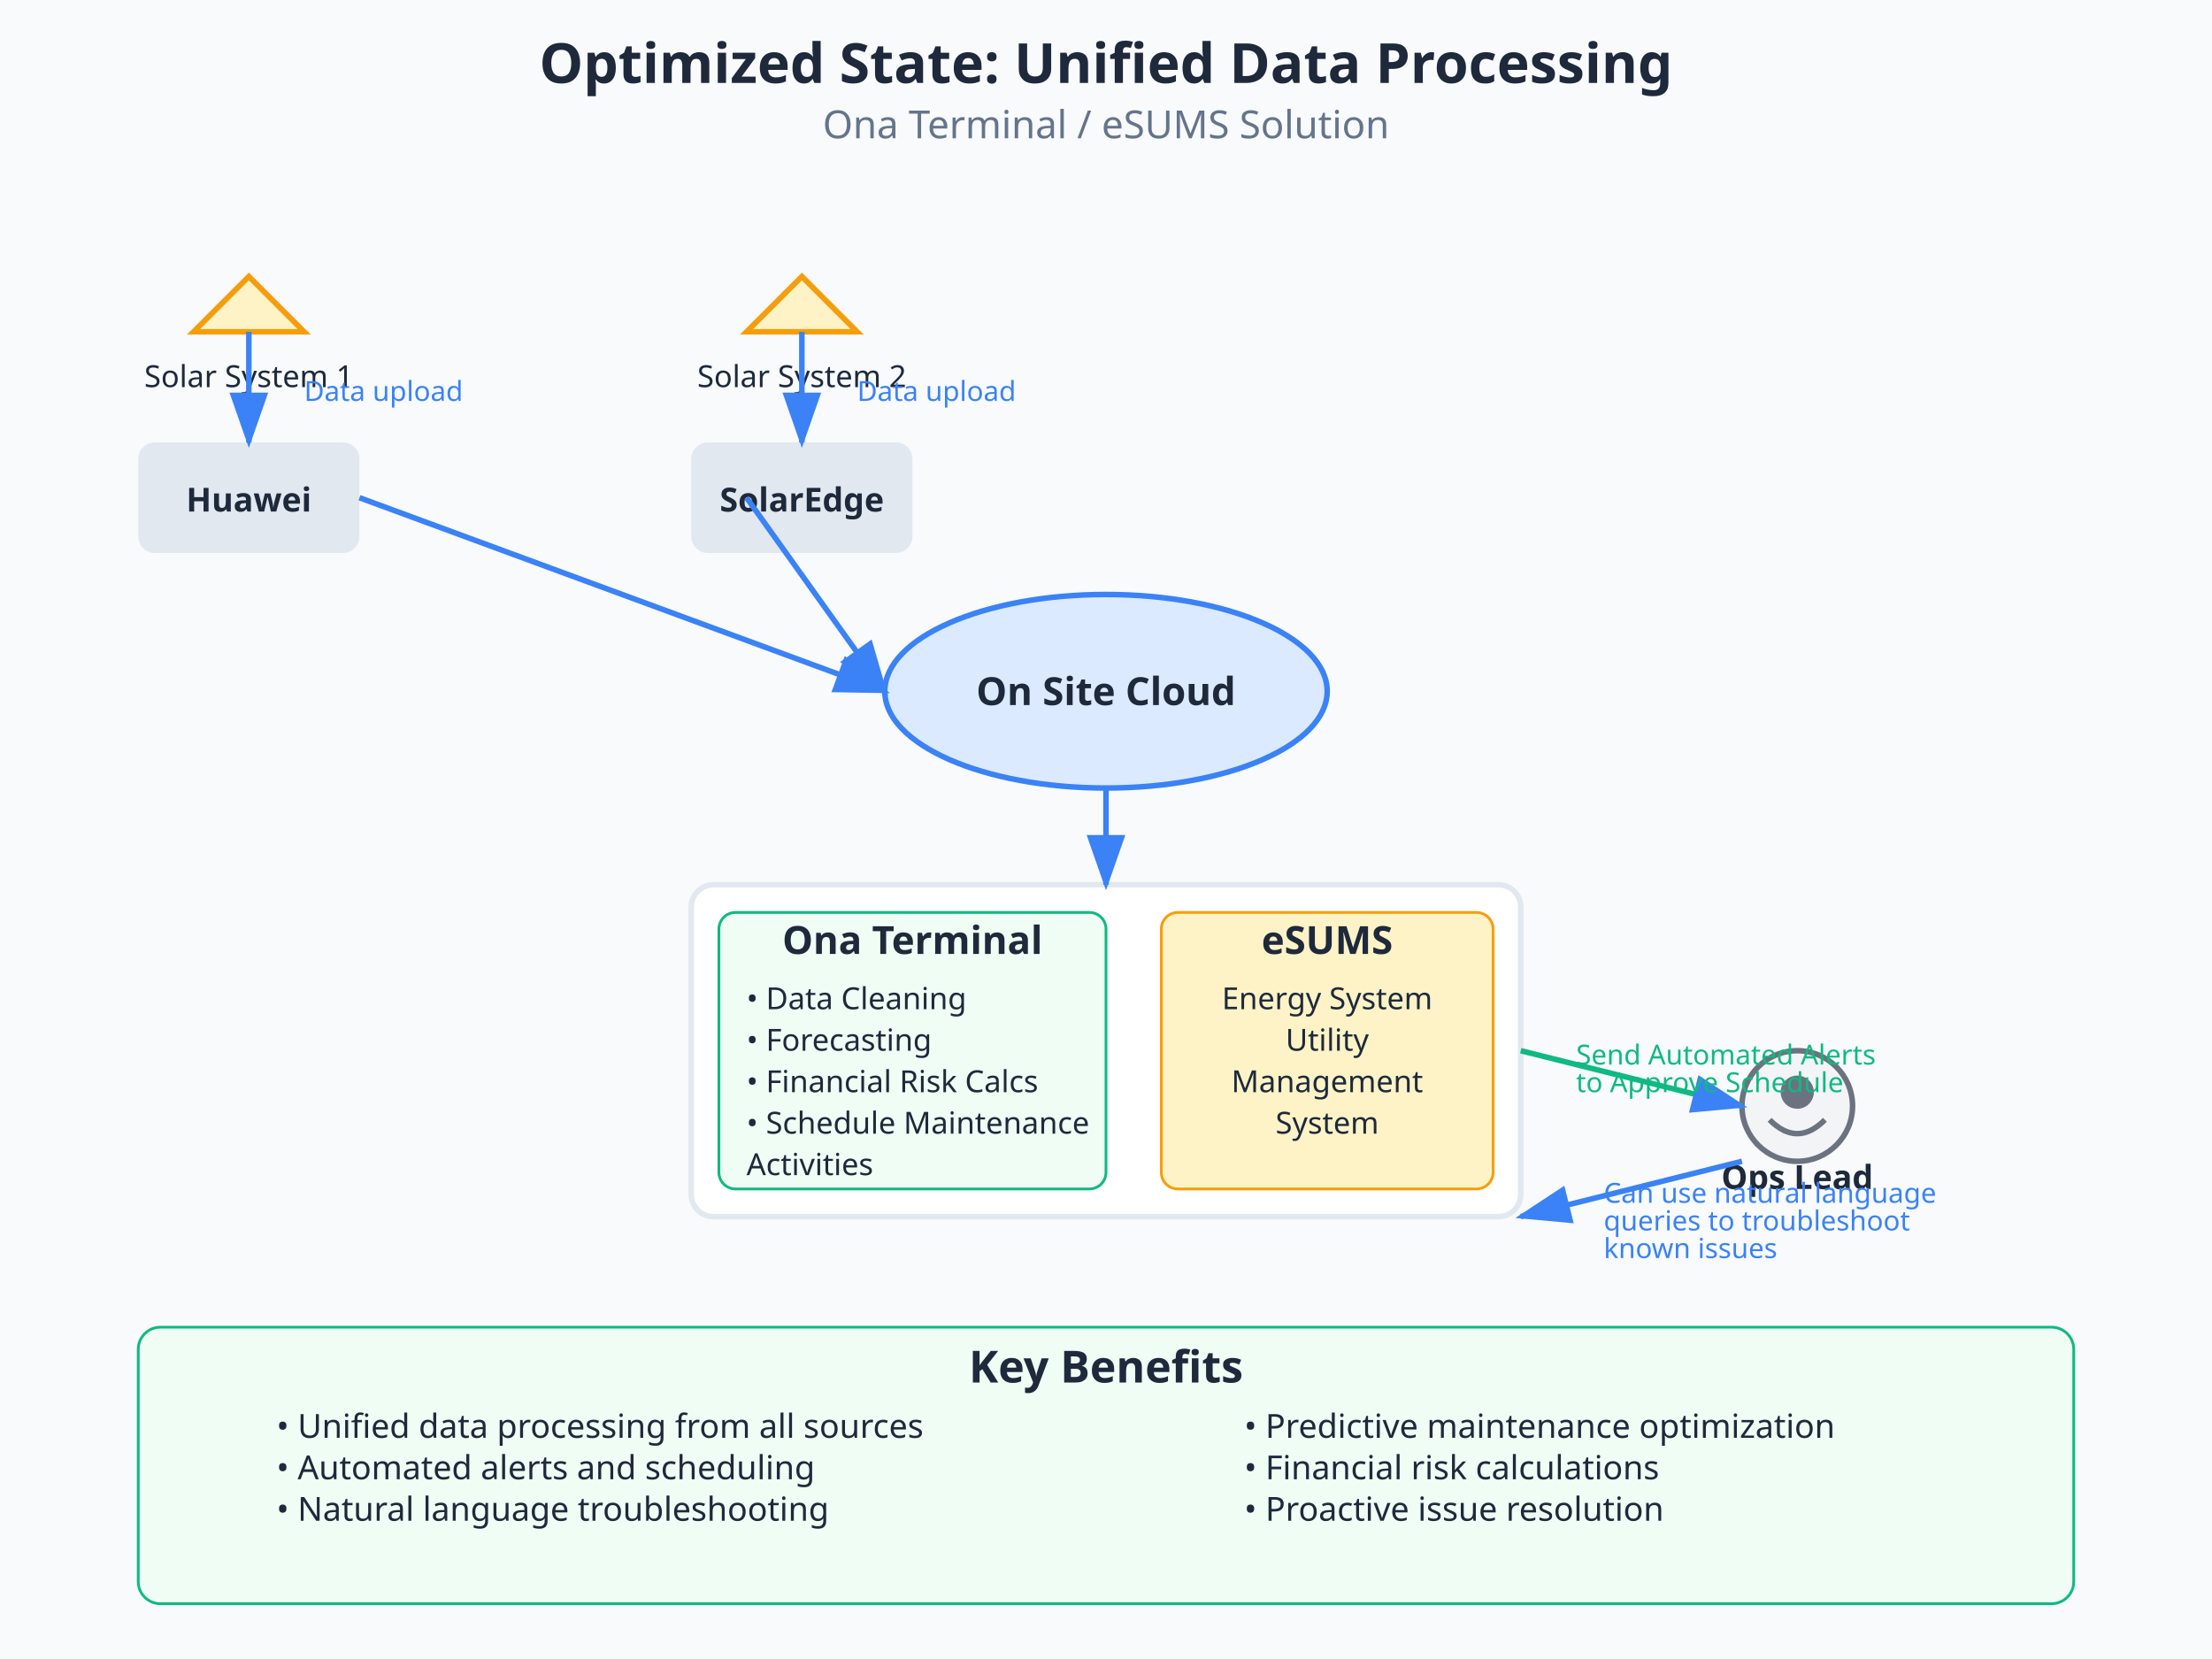
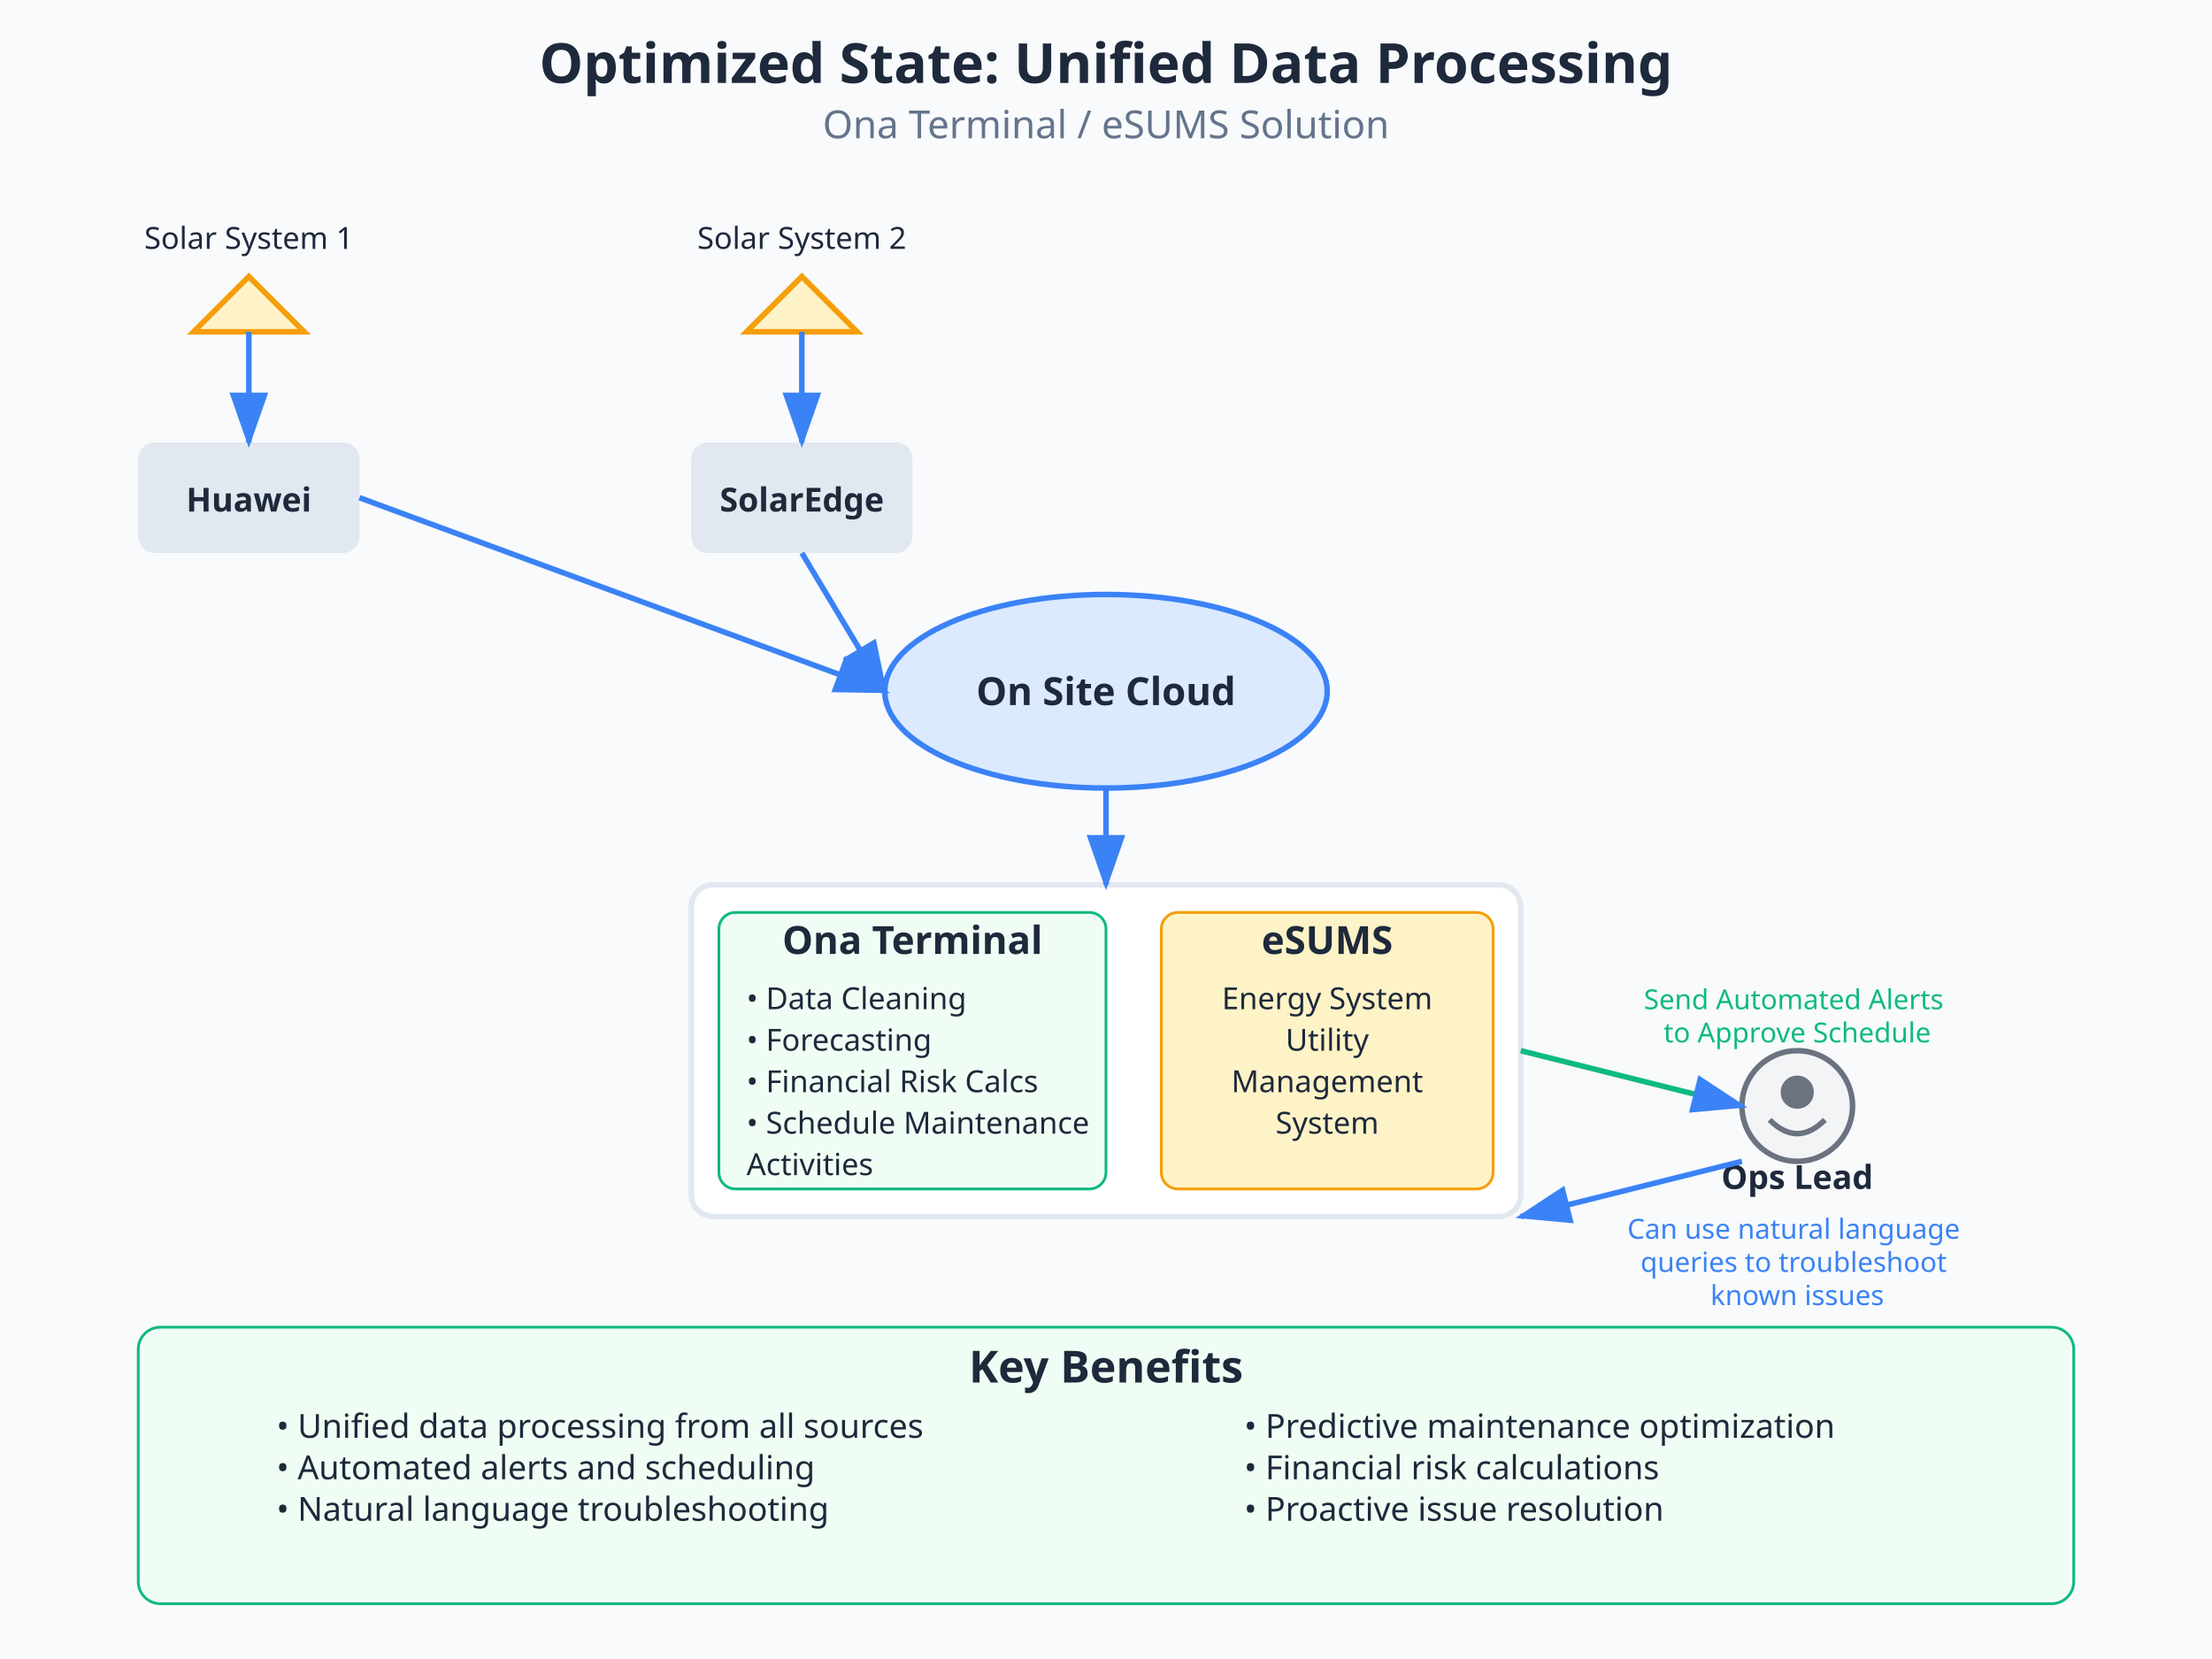
<svg xmlns="http://www.w3.org/2000/svg" width="800" height="600" viewBox="0 0 800 600">
  <rect width="800" height="600" fill="#f8fafc" />
  <text x="400" y="30" font-family="system-ui, sans-serif" font-size="20" font-weight="600" fill="#1e293b" text-anchor="middle">Optimized State: Unified Data Processing</text>
  <text x="400" y="50" font-family="system-ui, sans-serif" font-size="14" fill="#64748b" text-anchor="middle">Ona Terminal / eSUMS Solution</text>
  <polygon points="90,100 70,120 110,120" fill="#fef3c7" stroke="#f59e0b" stroke-width="2" />
-   <text x="90" y="140" font-family="system-ui, sans-serif" font-size="11" fill="#1e293b" text-anchor="middle">Solar System 1</text>
+   <text x="90" y="90" font-family="system-ui, sans-serif" font-size="11" fill="#1e293b" text-anchor="middle">Solar System 1</text>
  <polygon points="290,100 270,120 310,120" fill="#fef3c7" stroke="#f59e0b" stroke-width="2" />
-   <text x="290" y="140" font-family="system-ui, sans-serif" font-size="11" fill="#1e293b" text-anchor="middle">Solar System 2</text>
+   <text x="290" y="90" font-family="system-ui, sans-serif" font-size="11" fill="#1e293b" text-anchor="middle">Solar System 2</text>
  <rect x="50" y="160" width="80" height="40" fill="#e2e8f0" rx="6" />
  <text x="90" y="185" font-family="system-ui, sans-serif" font-size="12" font-weight="600" fill="#1e293b" text-anchor="middle">Huawei</text>
  <rect x="250" y="160" width="80" height="40" fill="#e2e8f0" rx="6" />
  <text x="290" y="185" font-family="system-ui, sans-serif" font-size="12" font-weight="600" fill="#1e293b" text-anchor="middle">SolarEdge</text>
  <path d="M 90 120 L 90 160" stroke="#3b82f6" stroke-width="2" fill="none" marker-end="url(#arrowhead)" />
-   <text x="110" y="145" font-family="system-ui, sans-serif" font-size="10" fill="#3b82f6">Data upload</text>
  <path d="M 290 120 L 290 160" stroke="#3b82f6" stroke-width="2" fill="none" marker-end="url(#arrowhead)" />
-   <text x="310" y="145" font-family="system-ui, sans-serif" font-size="10" fill="#3b82f6">Data upload</text>
  <ellipse cx="400" cy="250" rx="80" ry="35" fill="#dbeafe" stroke="#3b82f6" stroke-width="2" />
  <text x="400" y="255" font-family="system-ui, sans-serif" font-size="14" font-weight="600" fill="#1e293b" text-anchor="middle">On Site Cloud</text>
  <path d="M 130 180 L 320 250" stroke="#3b82f6" stroke-width="2" fill="none" marker-end="url(#arrowhead)" />
-   <path d="M 270 180 L 320 250" stroke="#3b82f6" stroke-width="2" fill="none" marker-end="url(#arrowhead)" />
+   <path d="M 290 200 L 320 250" stroke="#3b82f6" stroke-width="2" fill="none" marker-end="url(#arrowhead)" />
  <rect x="250" y="320" width="300" height="120" fill="#ffffff" rx="8" stroke="#e2e8f0" stroke-width="2" />
  <rect x="260" y="330" width="140" height="100" fill="#f0fdf4" rx="6" stroke="#10b981" stroke-width="1" />
  <text x="330" y="345" font-family="system-ui, sans-serif" font-size="14" font-weight="600" fill="#1e293b" text-anchor="middle">Ona Terminal</text>
  <text x="270" y="365" font-family="system-ui, sans-serif" font-size="11" fill="#1e293b">• Data Cleaning</text>
  <text x="270" y="380" font-family="system-ui, sans-serif" font-size="11" fill="#1e293b">• Forecasting</text>
  <text x="270" y="395" font-family="system-ui, sans-serif" font-size="11" fill="#1e293b">• Financial Risk Calcs</text>
  <text x="270" y="410" font-family="system-ui, sans-serif" font-size="11" fill="#1e293b">• Schedule Maintenance</text>
  <text x="270" y="425" font-family="system-ui, sans-serif" font-size="11" fill="#1e293b">Activities</text>
  <rect x="420" y="330" width="120" height="100" fill="#fef3c7" rx="6" stroke="#f59e0b" stroke-width="1" />
  <text x="480" y="345" font-family="system-ui, sans-serif" font-size="14" font-weight="600" fill="#1e293b" text-anchor="middle">eSUMS</text>
  <text x="480" y="365" font-family="system-ui, sans-serif" font-size="11" fill="#1e293b" text-anchor="middle">Energy System</text>
  <text x="480" y="380" font-family="system-ui, sans-serif" font-size="11" fill="#1e293b" text-anchor="middle">Utility</text>
  <text x="480" y="395" font-family="system-ui, sans-serif" font-size="11" fill="#1e293b" text-anchor="middle">Management</text>
  <text x="480" y="410" font-family="system-ui, sans-serif" font-size="11" fill="#1e293b" text-anchor="middle">System</text>
  <path d="M 400 285 L 400 320" stroke="#3b82f6" stroke-width="2" fill="none" marker-end="url(#arrowhead)" />
  <circle cx="650" cy="400" r="20" fill="#f3f4f6" stroke="#6b7280" stroke-width="2" />
  <circle cx="650" cy="395" r="6" fill="#6b7280" />
  <path d="M 640 405 Q 650 415 660 405" stroke="#6b7280" stroke-width="2" fill="none" />
  <text x="650" y="430" font-family="system-ui, sans-serif" font-size="12" font-weight="600" fill="#1e293b" text-anchor="middle">Ops Lead</text>
  <path d="M 550 380 L 630 400" stroke="#10b981" stroke-width="2" fill="none" marker-end="url(#arrowhead)" />
-   <text x="570" y="385" font-family="system-ui, sans-serif" font-size="10" fill="#10b981">Send Automated Alerts</text>
-   <text x="570" y="395" font-family="system-ui, sans-serif" font-size="10" fill="#10b981">to Approve Schedule</text>
+   <text x="650" y="365" font-family="system-ui, sans-serif" font-size="10" fill="#10b981" text-anchor="middle">
+     <tspan x="650" dy="0">Send Automated Alerts</tspan>
+     <tspan x="650" dy="12">to Approve Schedule</tspan>
+   </text>
  <path d="M 630 420 L 550 440" stroke="#3b82f6" stroke-width="2" fill="none" marker-end="url(#arrowhead)" />
-   <text x="580" y="435" font-family="system-ui, sans-serif" font-size="10" fill="#3b82f6">Can use natural language</text>
-   <text x="580" y="445" font-family="system-ui, sans-serif" font-size="10" fill="#3b82f6">queries to troubleshoot</text>
-   <text x="580" y="455" font-family="system-ui, sans-serif" font-size="10" fill="#3b82f6">known issues</text>
+   <text x="650" y="448" font-family="system-ui, sans-serif" font-size="10" fill="#3b82f6" text-anchor="middle">
+     <tspan x="650" dy="0">Can use natural language</tspan>
+     <tspan x="650" dy="12">queries to troubleshoot</tspan>
+     <tspan x="650" dy="12">known issues</tspan>
+   </text>
  <rect x="50" y="480" width="700" height="100" fill="#f0fdf4" rx="8" stroke="#10b981" stroke-width="1" />
  <text x="400" y="500" font-family="system-ui, sans-serif" font-size="16" font-weight="600" fill="#1e293b" text-anchor="middle">Key Benefits</text>
  <text x="100" y="520" font-family="system-ui, sans-serif" font-size="12" fill="#1e293b">• Unified data processing from all sources</text>
  <text x="100" y="535" font-family="system-ui, sans-serif" font-size="12" fill="#1e293b">• Automated alerts and scheduling</text>
  <text x="100" y="550" font-family="system-ui, sans-serif" font-size="12" fill="#1e293b">• Natural language troubleshooting</text>
  <text x="450" y="520" font-family="system-ui, sans-serif" font-size="12" fill="#1e293b">• Predictive maintenance optimization</text>
  <text x="450" y="535" font-family="system-ui, sans-serif" font-size="12" fill="#1e293b">• Financial risk calculations</text>
  <text x="450" y="550" font-family="system-ui, sans-serif" font-size="12" fill="#1e293b">• Proactive issue resolution</text>
  <defs>
    <marker id="arrowhead" markerWidth="10" markerHeight="7" refX="9" refY="3.5" orient="auto">
      <polygon points="0 0, 10 3.5, 0 7" fill="#3b82f6" />
    </marker>
  </defs>
</svg>
